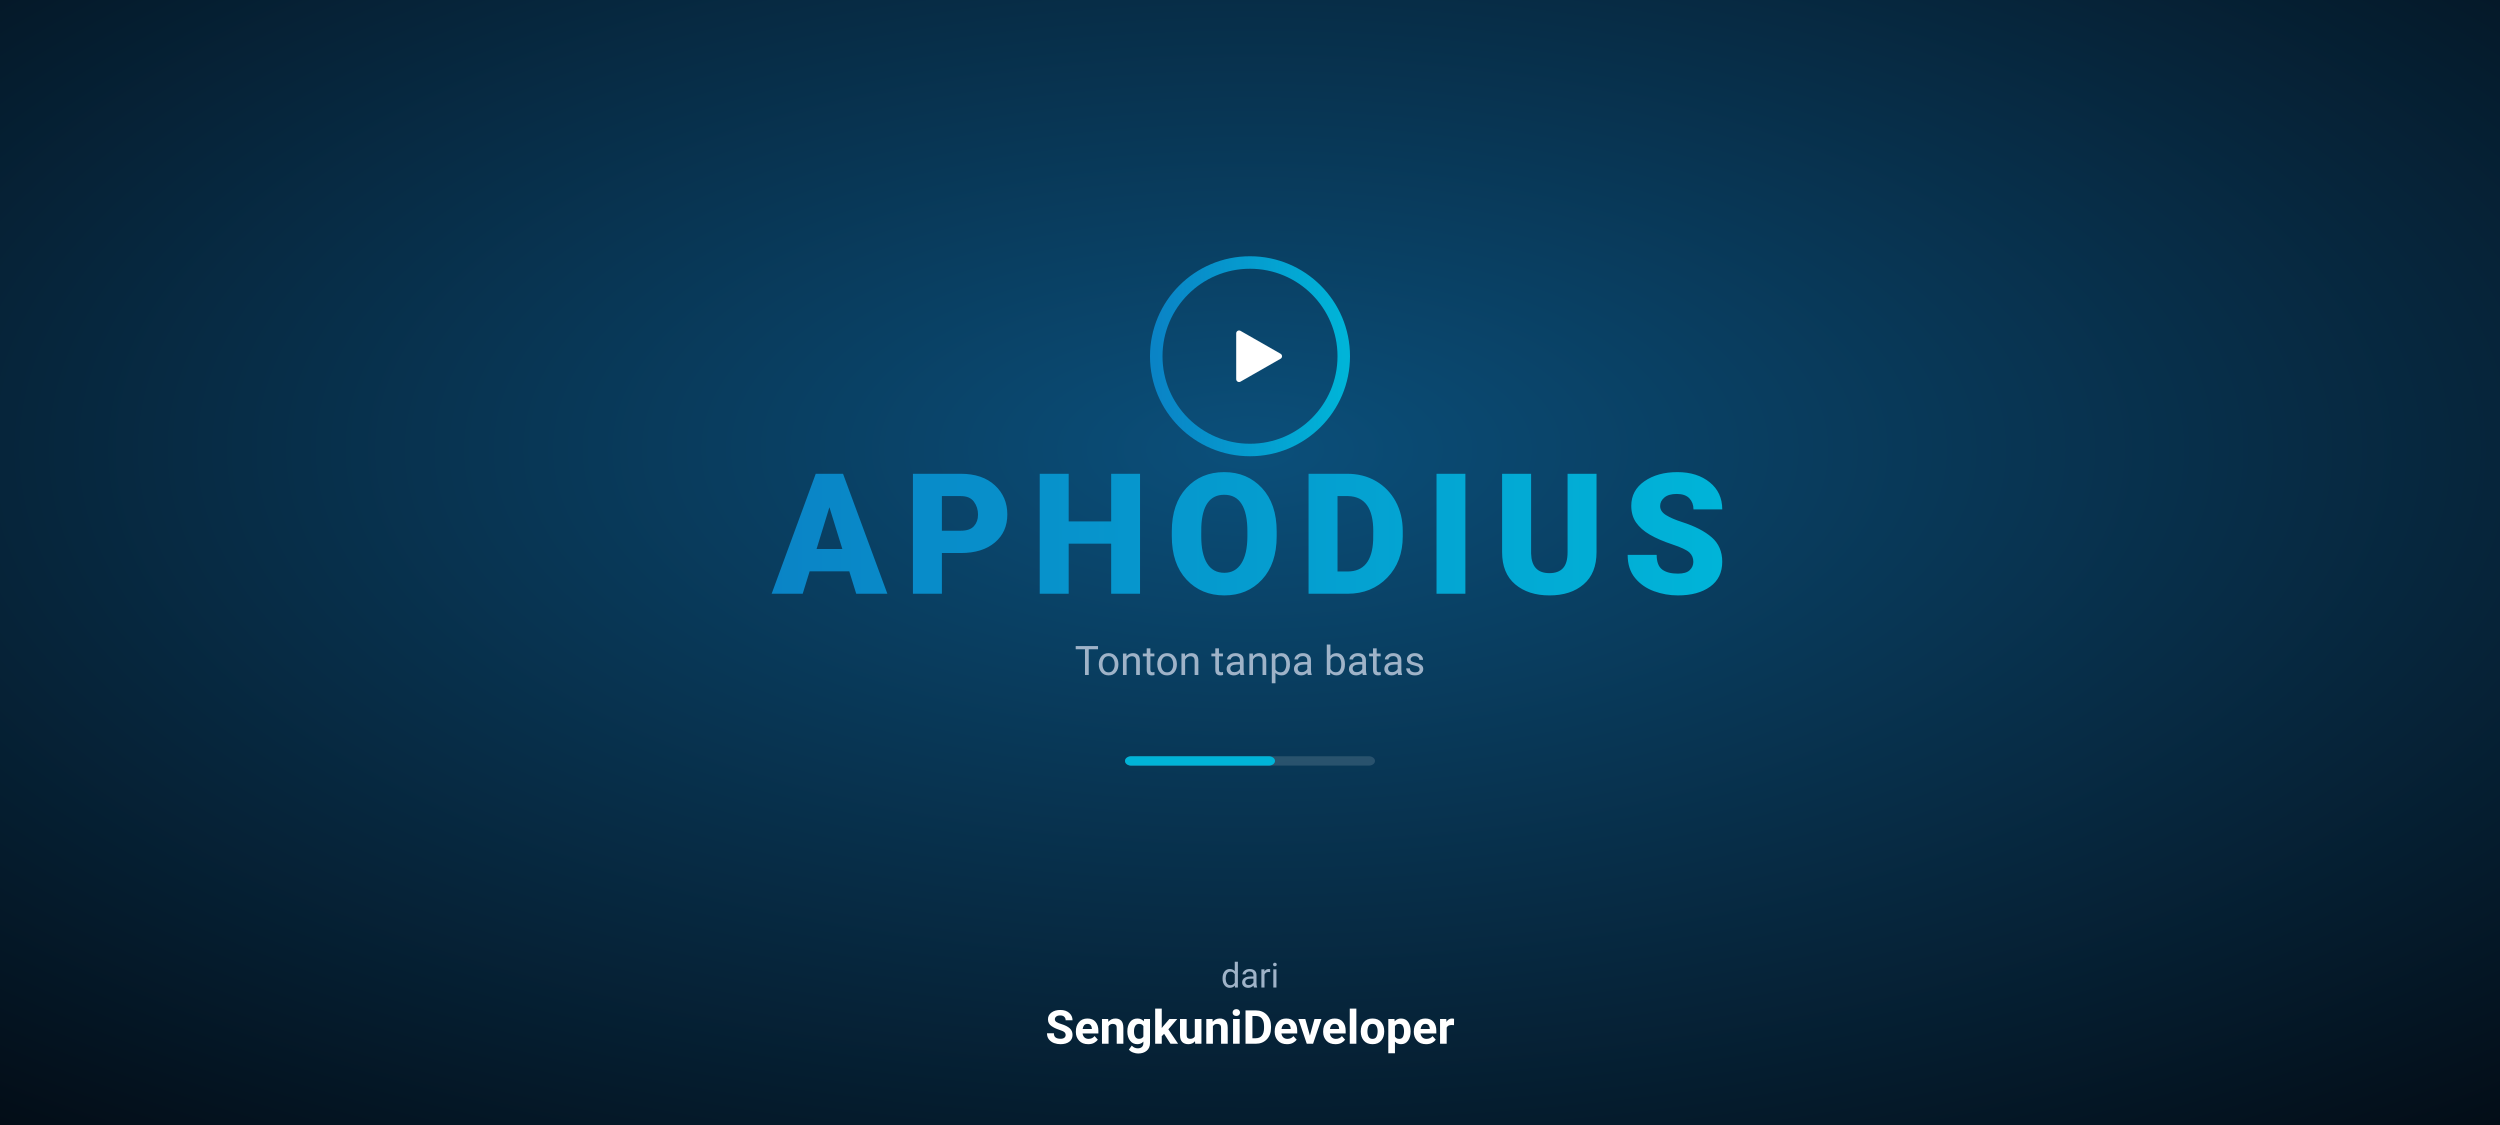
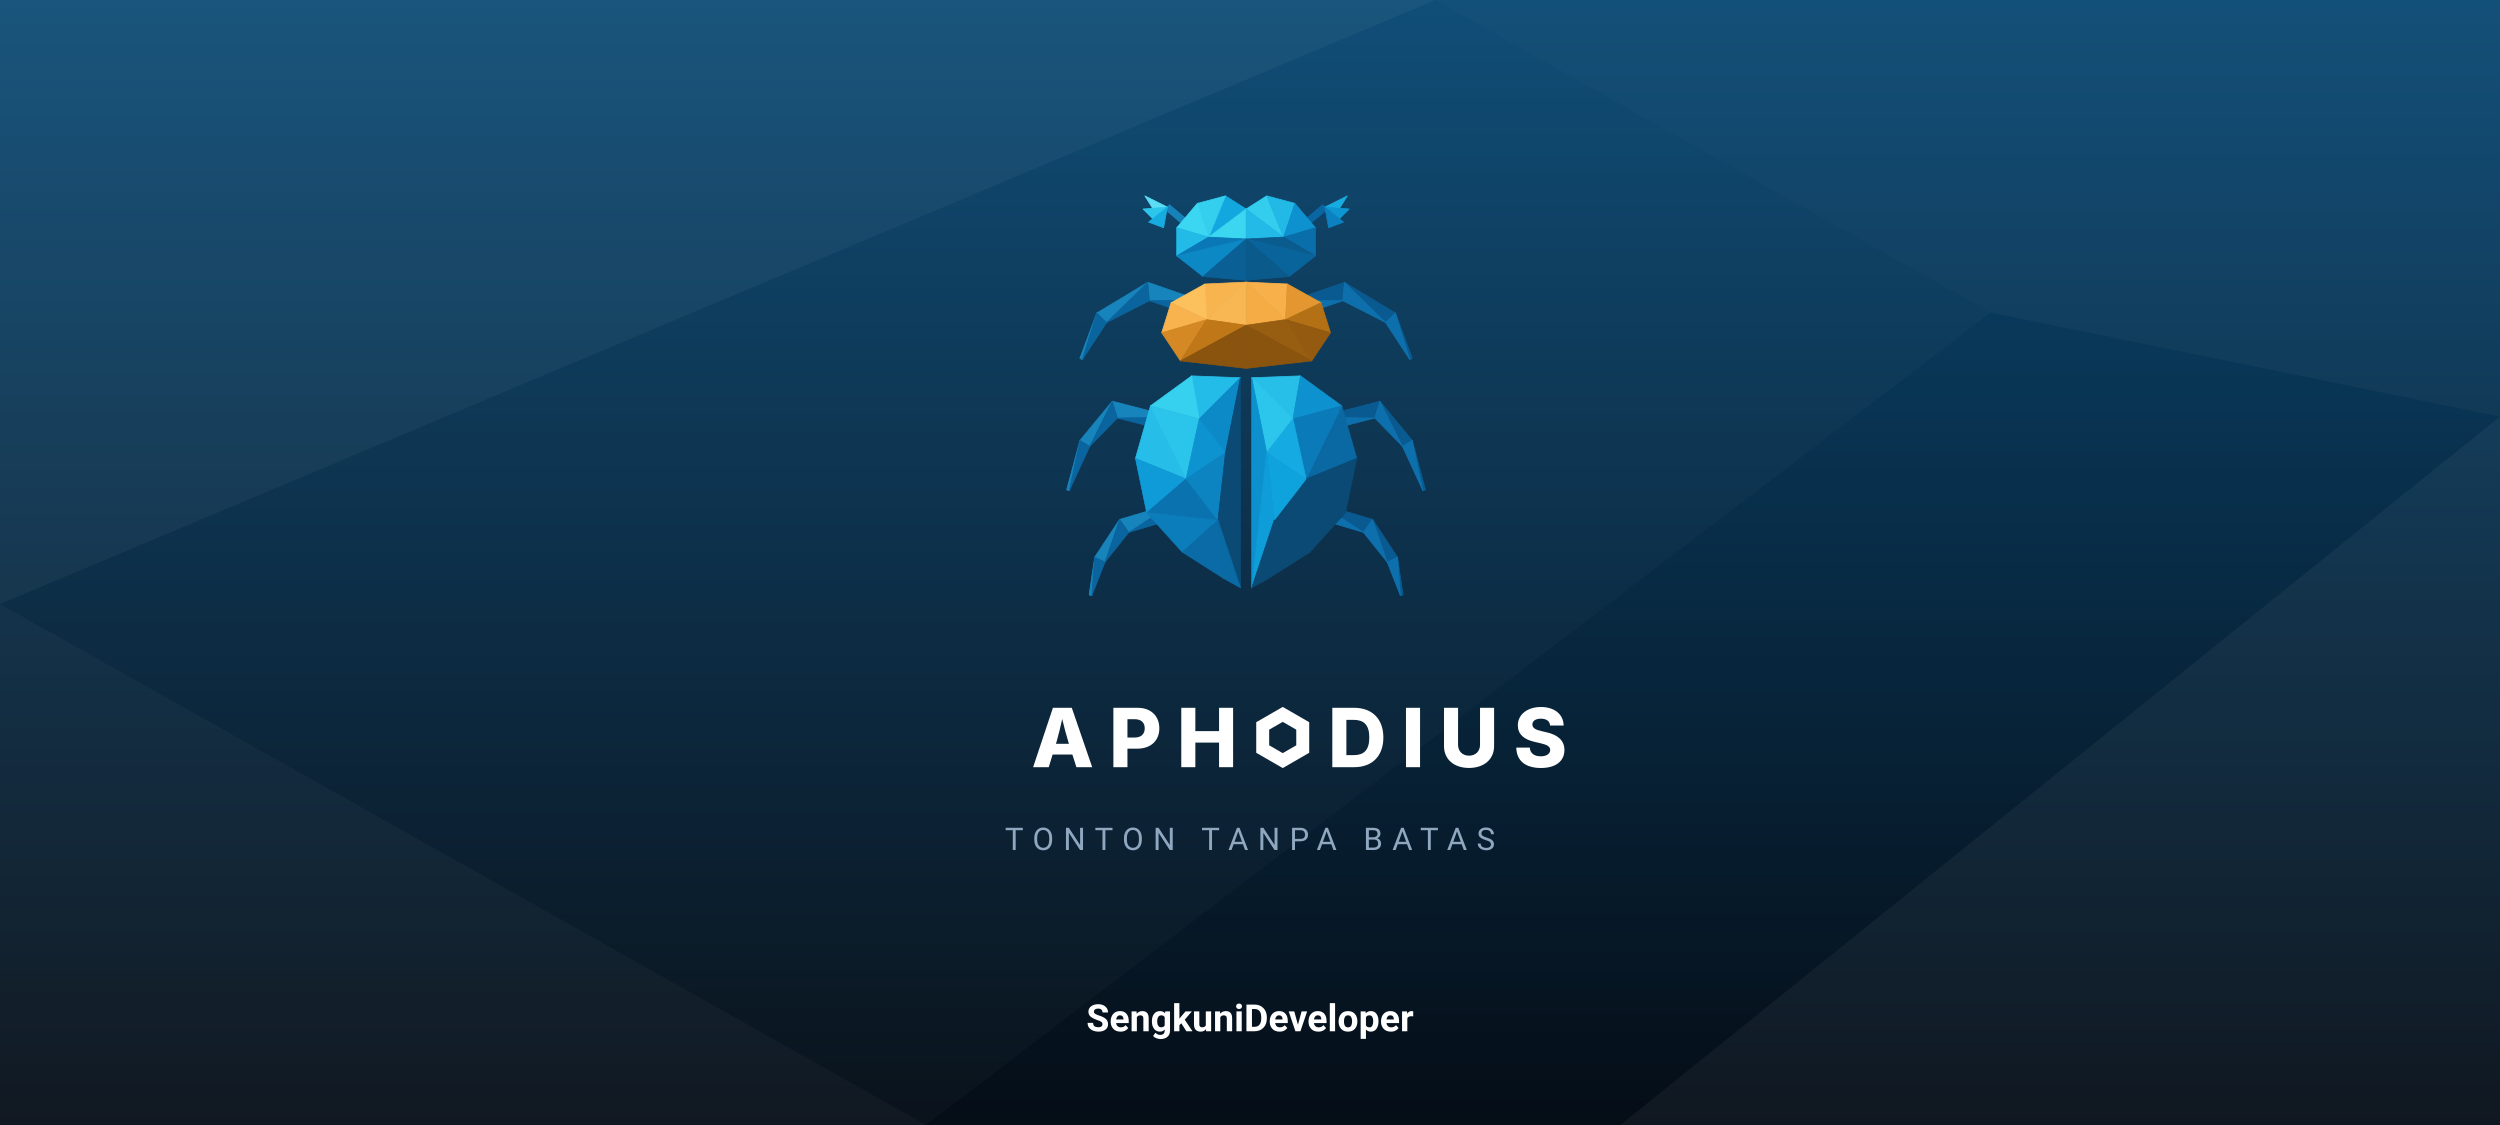
- <svg xmlns="http://www.w3.org/2000/svg" width="800" height="360" viewBox="0 0 800 360" font-family="Roboto, Arial, sans-serif">
+ <svg xmlns="http://www.w3.org/2000/svg" width="800" height="360" viewBox="0 0 800 360" font-family="Roboto, Inter, Arial, sans-serif">
  <defs>
-     <linearGradient id="g0" x1="0" y1="0" x2="1" y2="1">
-       <stop offset="0" stop-color="#0A84C6" />
-       <stop offset="1" stop-color="#012A4A" />
+     <linearGradient id="g70" x1="0" y1="0" x2="0" y2="1">
+       <stop offset="0" stop-color="#0B4A75" stop-opacity="1" />
+       <stop offset="1" stop-color="#050D16" stop-opacity="1" />
    </linearGradient>
-     <linearGradient id="g1" x1="0" y1="0" x2="1" y2="1">
-       <stop offset="0" stop-color="#00B4D8" />
-       <stop offset="1" stop-color="#03045E" />
-     </linearGradient>
-     <linearGradient id="g2" x1="0" y1="0" x2="1" y2="1">
-       <stop offset="0" stop-color="#48CAE4" />
-       <stop offset="1" stop-color="#0A3A5C" />
-     </linearGradient>
-     <linearGradient id="g3" x1="0" y1="0" x2="1" y2="1">
-       <stop offset="0" stop-color="#1B6CA8" />
-       <stop offset="1" stop-color="#05192B" />
-     </linearGradient>
-     <linearGradient id="g4" x1="0" y1="0" x2="1" y2="1">
-       <stop offset="0" stop-color="#5FA8D3" />
-       <stop offset="1" stop-color="#13405F" />
-     </linearGradient>
-     <linearGradient id="g5" x1="0" y1="0" x2="1" y2="1">
-       <stop offset="0" stop-color="#0096C7" />
-       <stop offset="1" stop-color="#020F1E" />
-     </linearGradient>
-     <linearGradient id="fv" x1="0" y1="0" x2="0" y2="1">
-       <stop offset="0" stop-color="#030B14" stop-opacity="0" />
-       <stop offset="1" stop-color="#030B14" />
-     </linearGradient>
-     <linearGradient id="fh" x1="0" y1="0" x2="1" y2="0">
-       <stop offset="0" stop-color="#030B14" />
-       <stop offset="1" stop-color="#030B14" stop-opacity="0" />
-     </linearGradient>
-     <linearGradient id="fr" x1="0" y1="0" x2="1" y2="0">
-       <stop offset="0" stop-color="#030B14" stop-opacity="0" />
-       <stop offset="1" stop-color="#030B14" />
-     </linearGradient>
-     <linearGradient id="br" x1="0" y1="0" x2="1" y2="0">
-       <stop offset="0" stop-color="#0A84C6" />
-       <stop offset="1" stop-color="#00B4D8" />
-     </linearGradient>
-     <radialGradient id="rg" cx=".5" cy=".4" r=".8">
-       <stop offset="0" stop-color="#0B4F7A" />
-       <stop offset="1" stop-color="#030B14" />
-     </radialGradient>
  </defs>
-   <rect x="0" y="0" width="800" height="360" rx="0" fill="#030B14" />
-   <rect x="0" y="0" width="800" height="360" rx="0" fill="url(#rg)" />
-   <circle cx="400.0" cy="114.0" r="30" fill="none" stroke="url(#br)" stroke-width="4" />
-   <g transform="translate(391.0 103.0) scale(0.9166667)">
-     <path d="M6 4l14 8-14 8z" fill="#fff" stroke="#fff" stroke-width="2" stroke-linecap="round" stroke-linejoin="round" />
+   <rect x="0" y="0" width="800" height="360" rx="0" fill="url(#g70)" />
+   <path d="M0.0,0.0 L459.3,0.0 L0.0,193.3Z" fill="#fff" fill-opacity="0.06" />
+   <path d="M459.3,0.0 L800.0,0.0 L800.0,133.3 L637.0,100.0Z" fill="#fff" fill-opacity="0.035" />
+   <path d="M0.0,193.3 L296.3,360.0 L0.0,360.0Z" fill="#fff" fill-opacity="0.05" />
+   <path d="M800.0,133.3 L800.0,360.0 L518.5,360.0Z" fill="#fff" fill-opacity="0.045" />
+   <path d="M0.0,193.3 L459.3,0.0 L637.0,100.0 L296.3,360.0Z" fill="#fff" fill-opacity="0.02" />
+   <g transform="translate(321.95 42.88) scale(0.3)">
+     <path d="M206.94,177.5 L151.13,158.17 L152.87,177.83Z" fill="#1884BC" stroke="#1884BC" stroke-width="0.8" stroke-linejoin="round" />
+     <path d="M305.06,177.5 L360.87,158.17 L359.13,177.83Z" fill="#095A90" stroke="#095A90" stroke-width="0.8" stroke-linejoin="round" />
+     <path d="M206.94,177.5 L152.87,177.83 L201.06,194.5Z" fill="#0A649E" stroke="#0A649E" stroke-width="0.8" stroke-linejoin="round" />
+     <path d="M305.06,177.5 L359.13,177.83 L310.94,194.5Z" fill="#0D70AD" stroke="#0D70AD" stroke-width="0.8" stroke-linejoin="round" />
+     <path d="M151.13,158.17 L96.7,190.94 L107.3,201.06Z" fill="#1884BC" stroke="#1884BC" stroke-width="0.8" stroke-linejoin="round" />
+     <path d="M360.87,158.17 L415.3,190.94 L404.7,201.06Z" fill="#095A90" stroke="#095A90" stroke-width="0.8" stroke-linejoin="round" />
+     <path d="M151.13,158.17 L107.3,201.06 L152.87,177.83Z" fill="#0A649E" stroke="#0A649E" stroke-width="0.8" stroke-linejoin="round" />
+     <path d="M360.87,158.17 L404.7,201.06 L359.13,177.83Z" fill="#0D70AD" stroke="#0D70AD" stroke-width="0.8" stroke-linejoin="round" />
+     <path d="M96.7,190.94 L78.66,239.33 L81.34,240.67Z" fill="#1884BC" stroke="#1884BC" stroke-width="0.8" stroke-linejoin="round" />
+     <path d="M415.3,190.94 L433.34,239.33 L430.66,240.67Z" fill="#095A90" stroke="#095A90" stroke-width="0.8" stroke-linejoin="round" />
+     <path d="M96.7,190.94 L81.34,240.67 L107.3,201.06Z" fill="#0A649E" stroke="#0A649E" stroke-width="0.8" stroke-linejoin="round" />
+     <path d="M415.3,190.94 L430.66,240.67 L404.7,201.06Z" fill="#0D70AD" stroke="#0D70AD" stroke-width="0.8" stroke-linejoin="round" />
+     <path d="M180,302.25 L113.27,285.03 L118.73,302.97Z" fill="#1884BC" stroke="#1884BC" stroke-width="0.8" stroke-linejoin="round" />
+     <path d="M332,302.25 L398.73,285.03 L393.27,302.97Z" fill="#095A90" stroke="#095A90" stroke-width="0.8" stroke-linejoin="round" />
+     <path d="M180,302.25 L118.73,302.97 L176,317.75Z" fill="#0A649E" stroke="#0A649E" stroke-width="0.8" stroke-linejoin="round" />
+     <path d="M332,302.25 L393.27,302.97 L336,317.75Z" fill="#0D70AD" stroke="#0D70AD" stroke-width="0.8" stroke-linejoin="round" />
+     <path d="M113.27,285.03 L78.75,326.88 L89.25,333.12Z" fill="#1884BC" stroke="#1884BC" stroke-width="0.8" stroke-linejoin="round" />
+     <path d="M398.73,285.03 L433.25,326.88 L422.75,333.12Z" fill="#095A90" stroke="#095A90" stroke-width="0.8" stroke-linejoin="round" />
+     <path d="M113.27,285.03 L89.25,333.12 L118.73,302.97Z" fill="#0A649E" stroke="#0A649E" stroke-width="0.8" stroke-linejoin="round" />
+     <path d="M398.73,285.03 L422.75,333.12 L393.27,302.97Z" fill="#0D70AD" stroke="#0D70AD" stroke-width="0.8" stroke-linejoin="round" />
+     <path d="M78.75,326.88 L64.59,379.49 L67.41,380.51Z" fill="#1884BC" stroke="#1884BC" stroke-width="0.8" stroke-linejoin="round" />
+     <path d="M433.25,326.88 L447.41,379.49 L444.59,380.51Z" fill="#095A90" stroke="#095A90" stroke-width="0.8" stroke-linejoin="round" />
+     <path d="M78.75,326.88 L67.41,380.51 L89.25,333.12Z" fill="#0A649E" stroke="#0A649E" stroke-width="0.8" stroke-linejoin="round" />
+     <path d="M433.25,326.88 L444.59,380.51 L422.75,333.12Z" fill="#0D70AD" stroke="#0D70AD" stroke-width="0.8" stroke-linejoin="round" />
+     <path d="M177.73,394.33 L121.11,411.1 L130.89,424.9Z" fill="#1884BC" stroke="#1884BC" stroke-width="0.8" stroke-linejoin="round" />
+     <path d="M334.27,394.33 L390.89,411.1 L381.11,424.9Z" fill="#095A90" stroke="#095A90" stroke-width="0.8" stroke-linejoin="round" />
+     <path d="M177.73,394.33 L130.89,424.9 L182.27,409.67Z" fill="#0A649E" stroke="#0A649E" stroke-width="0.8" stroke-linejoin="round" />
+     <path d="M334.27,394.33 L381.11,424.9 L329.73,409.67Z" fill="#0D70AD" stroke="#0D70AD" stroke-width="0.8" stroke-linejoin="round" />
+     <path d="M121.11,411.1 L94.48,451.39 L105.52,456.61Z" fill="#1884BC" stroke="#1884BC" stroke-width="0.8" stroke-linejoin="round" />
+     <path d="M390.89,411.1 L417.52,451.39 L406.48,456.61Z" fill="#095A90" stroke="#095A90" stroke-width="0.8" stroke-linejoin="round" />
+     <path d="M121.11,411.1 L105.52,456.61 L130.89,424.9Z" fill="#0A649E" stroke="#0A649E" stroke-width="0.8" stroke-linejoin="round" />
+     <path d="M390.89,411.1 L406.48,456.61 L381.11,424.9Z" fill="#0D70AD" stroke="#0D70AD" stroke-width="0.8" stroke-linejoin="round" />
+     <path d="M94.48,451.39 L88.55,491.62 L91.45,492.38Z" fill="#1884BC" stroke="#1884BC" stroke-width="0.8" stroke-linejoin="round" />
+     <path d="M417.52,451.39 L423.45,491.62 L420.55,492.38Z" fill="#095A90" stroke="#095A90" stroke-width="0.8" stroke-linejoin="round" />
+     <path d="M94.48,451.39 L91.45,492.38 L105.52,456.61Z" fill="#0A649E" stroke="#0A649E" stroke-width="0.8" stroke-linejoin="round" />
+     <path d="M417.52,451.39 L420.55,492.38 L406.48,456.61Z" fill="#0D70AD" stroke="#0D70AD" stroke-width="0.8" stroke-linejoin="round" />
+     <path d="M200.26,97.33 L174.26,75.33 L169.74,80.67 L195.74,102.67Z" fill="#1782BA" stroke="#1782BA" stroke-width="0.8" stroke-linejoin="round" />
+     <path d="M311.74,97.33 L337.74,75.33 L342.26,80.67 L316.26,102.67Z" fill="#0A66A2" stroke="#0A66A2" stroke-width="0.8" stroke-linejoin="round" />
+     <path d="M172,78 L148,66 L158,82Z" fill="#5BDEF5" stroke="#5BDEF5" stroke-width="0.8" stroke-linejoin="round" />
+     <path d="M340,78 L364,66 L354,82Z" fill="#17ACE1" stroke="#17ACE1" stroke-width="0.8" stroke-linejoin="round" />
+     <path d="M172,78 L146,80 L160,94Z" fill="#2DC6EB" stroke="#2DC6EB" stroke-width="0.8" stroke-linejoin="round" />
+     <path d="M340,78 L366,80 L352,94Z" fill="#0E96D2" stroke="#0E96D2" stroke-width="0.8" stroke-linejoin="round" />
+     <path d="M172,78 L152,94 L168,100Z" fill="#17ACE1" stroke="#17ACE1" stroke-width="0.8" stroke-linejoin="round" />
+     <path d="M340,78 L360,94 L344,100Z" fill="#0B81BF" stroke="#0B81BF" stroke-width="0.8" stroke-linejoin="round" />
+     <path d="M250,260 L198,258 L206,304Z" fill="#23BBE7" stroke="#23BBE7" stroke-width="0.8" stroke-linejoin="round" />
+     <path d="M198,258 L154,290 L206,304Z" fill="#36D1EF" stroke="#36D1EF" stroke-width="0.8" stroke-linejoin="round" />
+     <path d="M154,290 L138,346 L192,368Z" fill="#26BEE8" stroke="#26BEE8" stroke-width="0.8" stroke-linejoin="round" />
+     <path d="M154,290 L206,304 L192,368Z" fill="#2BC4EA" stroke="#2BC4EA" stroke-width="0.8" stroke-linejoin="round" />
+     <path d="M250,260 L206,304 L234,340Z" fill="#0C89C7" stroke="#0C89C7" stroke-width="0.8" stroke-linejoin="round" />
+     <path d="M206,304 L192,368 L234,340Z" fill="#0D94D0" stroke="#0D94D0" stroke-width="0.8" stroke-linejoin="round" />
+     <path d="M138,346 L150,404 L192,368Z" fill="#0E9BD7" stroke="#0E9BD7" stroke-width="0.8" stroke-linejoin="round" />
+     <path d="M192,368 L150,404 L226,412Z" fill="#0A72AF" stroke="#0A72AF" stroke-width="0.8" stroke-linejoin="round" />
+     <path d="M192,368 L226,412 L234,340Z" fill="#0C84C2" stroke="#0C84C2" stroke-width="0.8" stroke-linejoin="round" />
+     <path d="M250,260 L234,340 L250,484Z" fill="#0A4A75" stroke="#0A4A75" stroke-width="0.8" stroke-linejoin="round" />
+     <path d="M234,340 L226,412 L250,484Z" fill="#0A4A75" stroke="#0A4A75" stroke-width="0.8" stroke-linejoin="round" />
+     <path d="M226,412 L150,404 L188,446Z" fill="#0B7DBB" stroke="#0B7DBB" stroke-width="0.8" stroke-linejoin="round" />
+     <path d="M226,412 L188,446 L232,474Z" fill="#0A6BA6" stroke="#0A6BA6" stroke-width="0.8" stroke-linejoin="round" />
+     <path d="M226,412 L232,474 L250,484Z" fill="#0A6AA4" stroke="#0A6AA4" stroke-width="0.8" stroke-linejoin="round" />
+     <path d="M262,260 L314,258 L306,304Z" fill="#27BFE8" stroke="#27BFE8" stroke-width="0.8" stroke-linejoin="round" />
+     <path d="M314,258 L358,290 L306,304Z" fill="#0D92CF" stroke="#0D92CF" stroke-width="0.8" stroke-linejoin="round" />
+     <path d="M358,290 L374,346 L320,368Z" fill="#0A68A2" stroke="#0A68A2" stroke-width="0.8" stroke-linejoin="round" />
+     <path d="M358,290 L306,304 L320,368Z" fill="#0B7AB8" stroke="#0B7AB8" stroke-width="0.8" stroke-linejoin="round" />
+     <path d="M262,260 L306,304 L278,340Z" fill="#2CC5EB" stroke="#2CC5EB" stroke-width="0.8" stroke-linejoin="round" />
+     <path d="M306,304 L320,368 L278,340Z" fill="#15AAE1" stroke="#15AAE1" stroke-width="0.8" stroke-linejoin="round" />
+     <path d="M374,346 L362,404 L320,368Z" fill="#0A4A75" stroke="#0A4A75" stroke-width="0.8" stroke-linejoin="round" />
+     <path d="M320,368 L362,404 L286,412Z" fill="#0A4A75" stroke="#0A4A75" stroke-width="0.8" stroke-linejoin="round" />
+     <path d="M320,368 L286,412 L278,340Z" fill="#0FA3DE" stroke="#0FA3DE" stroke-width="0.8" stroke-linejoin="round" />
+     <path d="M262,260 L278,340 L262,484Z" fill="#0D91CE" stroke="#0D91CE" stroke-width="0.8" stroke-linejoin="round" />
+     <path d="M278,340 L286,412 L262,484Z" fill="#0E9DD9" stroke="#0E9DD9" stroke-width="0.8" stroke-linejoin="round" />
+     <path d="M286,412 L362,404 L324,446Z" fill="#0A4A75" stroke="#0A4A75" stroke-width="0.8" stroke-linejoin="round" />
+     <path d="M286,412 L324,446 L280,474Z" fill="#0A4A75" stroke="#0A4A75" stroke-width="0.8" stroke-linejoin="round" />
+     <path d="M286,412 L280,474 L262,484Z" fill="#0A4A75" stroke="#0A4A75" stroke-width="0.8" stroke-linejoin="round" />
+     <path d="M256,80 L234,66 L216,110Z" fill="#13A7E0" stroke="#13A7E0" stroke-width="0.8" stroke-linejoin="round" />
+     <path d="M234,66 L204,74 L216,110Z" fill="#34CFEF" stroke="#34CFEF" stroke-width="0.8" stroke-linejoin="round" />
+     <path d="M204,74 L182,100 L216,110Z" fill="#3BD7F2" stroke="#3BD7F2" stroke-width="0.8" stroke-linejoin="round" />
+     <path d="M182,100 L182,130 L216,110Z" fill="#22BAE6" stroke="#22BAE6" stroke-width="0.8" stroke-linejoin="round" />
+     <path d="M256,80 L216,110 L256,112Z" fill="#3BD7F1" stroke="#3BD7F1" stroke-width="0.8" stroke-linejoin="round" />
+     <path d="M216,110 L182,130 L256,112Z" fill="#0A77B6" stroke="#0A77B6" stroke-width="0.8" stroke-linejoin="round" />
+     <path d="M182,130 L210,152 L256,112Z" fill="#0C88C5" stroke="#0C88C5" stroke-width="0.8" stroke-linejoin="round" />
+     <path d="M210,152 L256,156 L256,112Z" fill="#0A6095" stroke="#0A6095" stroke-width="0.8" stroke-linejoin="round" />
+     <path d="M256,80 L278,66 L296,110Z" fill="#33CDEE" stroke="#33CDEE" stroke-width="0.8" stroke-linejoin="round" />
+     <path d="M278,66 L308,74 L296,110Z" fill="#22B9E6" stroke="#22B9E6" stroke-width="0.8" stroke-linejoin="round" />
+     <path d="M308,74 L330,100 L296,110Z" fill="#0D92CF" stroke="#0D92CF" stroke-width="0.8" stroke-linejoin="round" />
+     <path d="M330,100 L330,130 L296,110Z" fill="#0A6EAA" stroke="#0A6EAA" stroke-width="0.8" stroke-linejoin="round" />
+     <path d="M256,80 L296,110 L256,112Z" fill="#23BAE7" stroke="#23BAE7" stroke-width="0.8" stroke-linejoin="round" />
+     <path d="M296,110 L330,130 L256,112Z" fill="#0A5B8E" stroke="#0A5B8E" stroke-width="0.8" stroke-linejoin="round" />
+     <path d="M330,130 L302,152 L256,112Z" fill="#0A649C" stroke="#0A649C" stroke-width="0.8" stroke-linejoin="round" />
+     <path d="M302,152 L256,156 L256,112Z" fill="#0A5A8C" stroke="#0A5A8C" stroke-width="0.8" stroke-linejoin="round" />
+     <path d="M256,158 L212,160 L214,198Z" fill="#F8B44E" stroke="#F8B44E" stroke-width="0.8" stroke-linejoin="round" />
+     <path d="M212,160 L176,180 L214,198Z" fill="#FCC05D" stroke="#FCC05D" stroke-width="0.8" stroke-linejoin="round" />
+     <path d="M176,180 L166,212 L214,198Z" fill="#F8B34E" stroke="#F8B34E" stroke-width="0.8" stroke-linejoin="round" />
+     <path d="M166,212 L186,242 L214,198Z" fill="#D58925" stroke="#D58925" stroke-width="0.8" stroke-linejoin="round" />
+     <path d="M256,158 L214,198 L256,204Z" fill="#F9B753" stroke="#F9B753" stroke-width="0.8" stroke-linejoin="round" />
+     <path d="M214,198 L186,242 L256,204Z" fill="#C07717" stroke="#C07717" stroke-width="0.8" stroke-linejoin="round" />
+     <path d="M186,242 L256,250 L256,204Z" fill="#8A540E" stroke="#8A540E" stroke-width="0.8" stroke-linejoin="round" />
+     <path d="M256,158 L300,160 L298,198Z" fill="#F7B04A" stroke="#F7B04A" stroke-width="0.8" stroke-linejoin="round" />
+     <path d="M300,160 L336,180 L298,198Z" fill="#E49630" stroke="#E49630" stroke-width="0.8" stroke-linejoin="round" />
+     <path d="M336,180 L346,212 L298,198Z" fill="#B47015" stroke="#B47015" stroke-width="0.8" stroke-linejoin="round" />
+     <path d="M346,212 L326,242 L298,198Z" fill="#935A10" stroke="#935A10" stroke-width="0.8" stroke-linejoin="round" />
+     <path d="M256,158 L298,198 L256,204Z" fill="#F5AC45" stroke="#F5AC45" stroke-width="0.8" stroke-linejoin="round" />
+     <path d="M298,198 L326,242 L256,204Z" fill="#975D10" stroke="#975D10" stroke-width="0.8" stroke-linejoin="round" />
+     <path d="M326,242 L256,250 L256,204Z" fill="#8A540E" stroke="#8A540E" stroke-width="0.8" stroke-linejoin="round" />
  </g>
-   <text x="400.0" y="190.0" font-size="54" fill="url(#br)" font-weight="900" text-anchor="middle" letter-spacing="5.4">APHODIUS</text>
-   <text x="400.0" y="216.0" font-size="13" fill="#9FB3C8" font-weight="400" text-anchor="middle">Tonton tanpa batas</text>
-   <rect x="360.0" y="242.0" width="80" height="3" rx="2" fill="#ffffff22" />
-   <rect x="360.0" y="242.0" width="48" height="3" rx="2" fill="#00B4D8" />
-   <text x="400.0" y="316" font-size="11" fill="#9FB3C8" font-weight="400" text-anchor="middle">dari</text>
-   <text x="400.0" y="334" font-size="15" fill="#fff" font-weight="700" text-anchor="middle">SengkuniDeveloper</text>
+   <g transform="translate(330 245.5) scale(0.2612)" fill="#fff">
+     <path d="M2.29 0H21.44L26.17 -15.48H50.39L55.32 0H74.66L49.66 -72.75H26.56ZM30.22 -28.66 31.2 -31.79C33.59 -40.04 35.74 -49.22 37.94 -59.03C40.28 -49.27 42.68 -40.09 45.21 -31.79L46.19 -28.66Z" />
+     <path d="M100.62 0H117.85V-22.71H129.91C146.61 -22.71 156.92 -32.62 156.92 -47.61C156.92 -62.5 146.81 -72.75 130.4 -72.75H100.62ZM117.85 -36.33V-58.79H126.74C134.85 -58.79 139.04 -54.44 139.04 -47.61C139.04 -40.87 134.85 -36.33 126.79 -36.33Z" />
+     <path d="M183.8 0H201.04V-30.13H230.09V0H247.28V-72.75H230.09V-44.19H201.04V-72.75H183.8Z" />
+     <path d="M308.08,-73.85 L340.53,-55.11 L340.53,-17.64 L308.08,1.09 L275.63,-17.64 L275.63,-55.11ZM291.49,-45.96 L291.49,-26.8 L308.08,-17.22 L324.67,-26.8 L324.67,-45.96 L308.08,-55.53Z" />
+     <path d="M395.59 0C417.71 0 431.38 -13.67 431.38 -36.38C431.38 -59.08 417.71 -72.75 395.59 -72.75H368.83V0ZM386.06 -14.75V-58.01H394.61C407.35 -58.01 414.14 -52.15 414.14 -36.38C414.14 -20.61 407.35 -14.75 394.85 -14.75Z" />
+     <path d="M476.33 -72.75H459.09V0H476.33Z" />
+     <path d="M536.32 0.93C554.63 0.93 567.04 -9.57 567.04 -25.83V-72.75H549.8V-27.25C549.8 -19.58 544.38 -14.11 536.32 -14.11C528.36 -14.11 522.89 -19.58 522.89 -27.25V-72.75H505.66V-25.83C505.66 -9.57 517.91 0.93 536.32 0.93Z" />
+     <path d="M624.44 0.98C642.46 0.98 653.2 -7.28 653.2 -21.09C653.2 -32.71 645.05 -39.75 630.98 -42.82L624.68 -44.29C618.19 -45.75 613.94 -47.9 613.94 -52.39C613.94 -56.45 617.51 -59.42 624.39 -59.42C631.32 -59.42 635.18 -56.35 635.67 -51.07H652.22C652.03 -64.55 641.29 -73.73 624.44 -73.73C607.94 -73.73 596.12 -64.7 596.12 -51.22C596.12 -40.28 603.74 -33.98 616.29 -31.1L624 -29.3C631.96 -27.49 635.77 -25.29 635.77 -21.14C635.77 -16.5 631.37 -13.33 624.24 -13.33C616.38 -13.33 611.16 -16.94 610.77 -24.02H594.22C594.51 -7.23 606.23 0.98 624.44 0.98Z" />
+   </g>
+   <text x="400" y="272" font-size="10" fill="#8FA8BF" font-weight="400" text-anchor="middle" letter-spacing="3">TONTON TANPA BATAS</text>
+   <text x="400" y="330" font-size="12" fill="#fff" font-weight="700" text-anchor="middle" letter-spacing="0">SengkuniDeveloper</text>
</svg>
